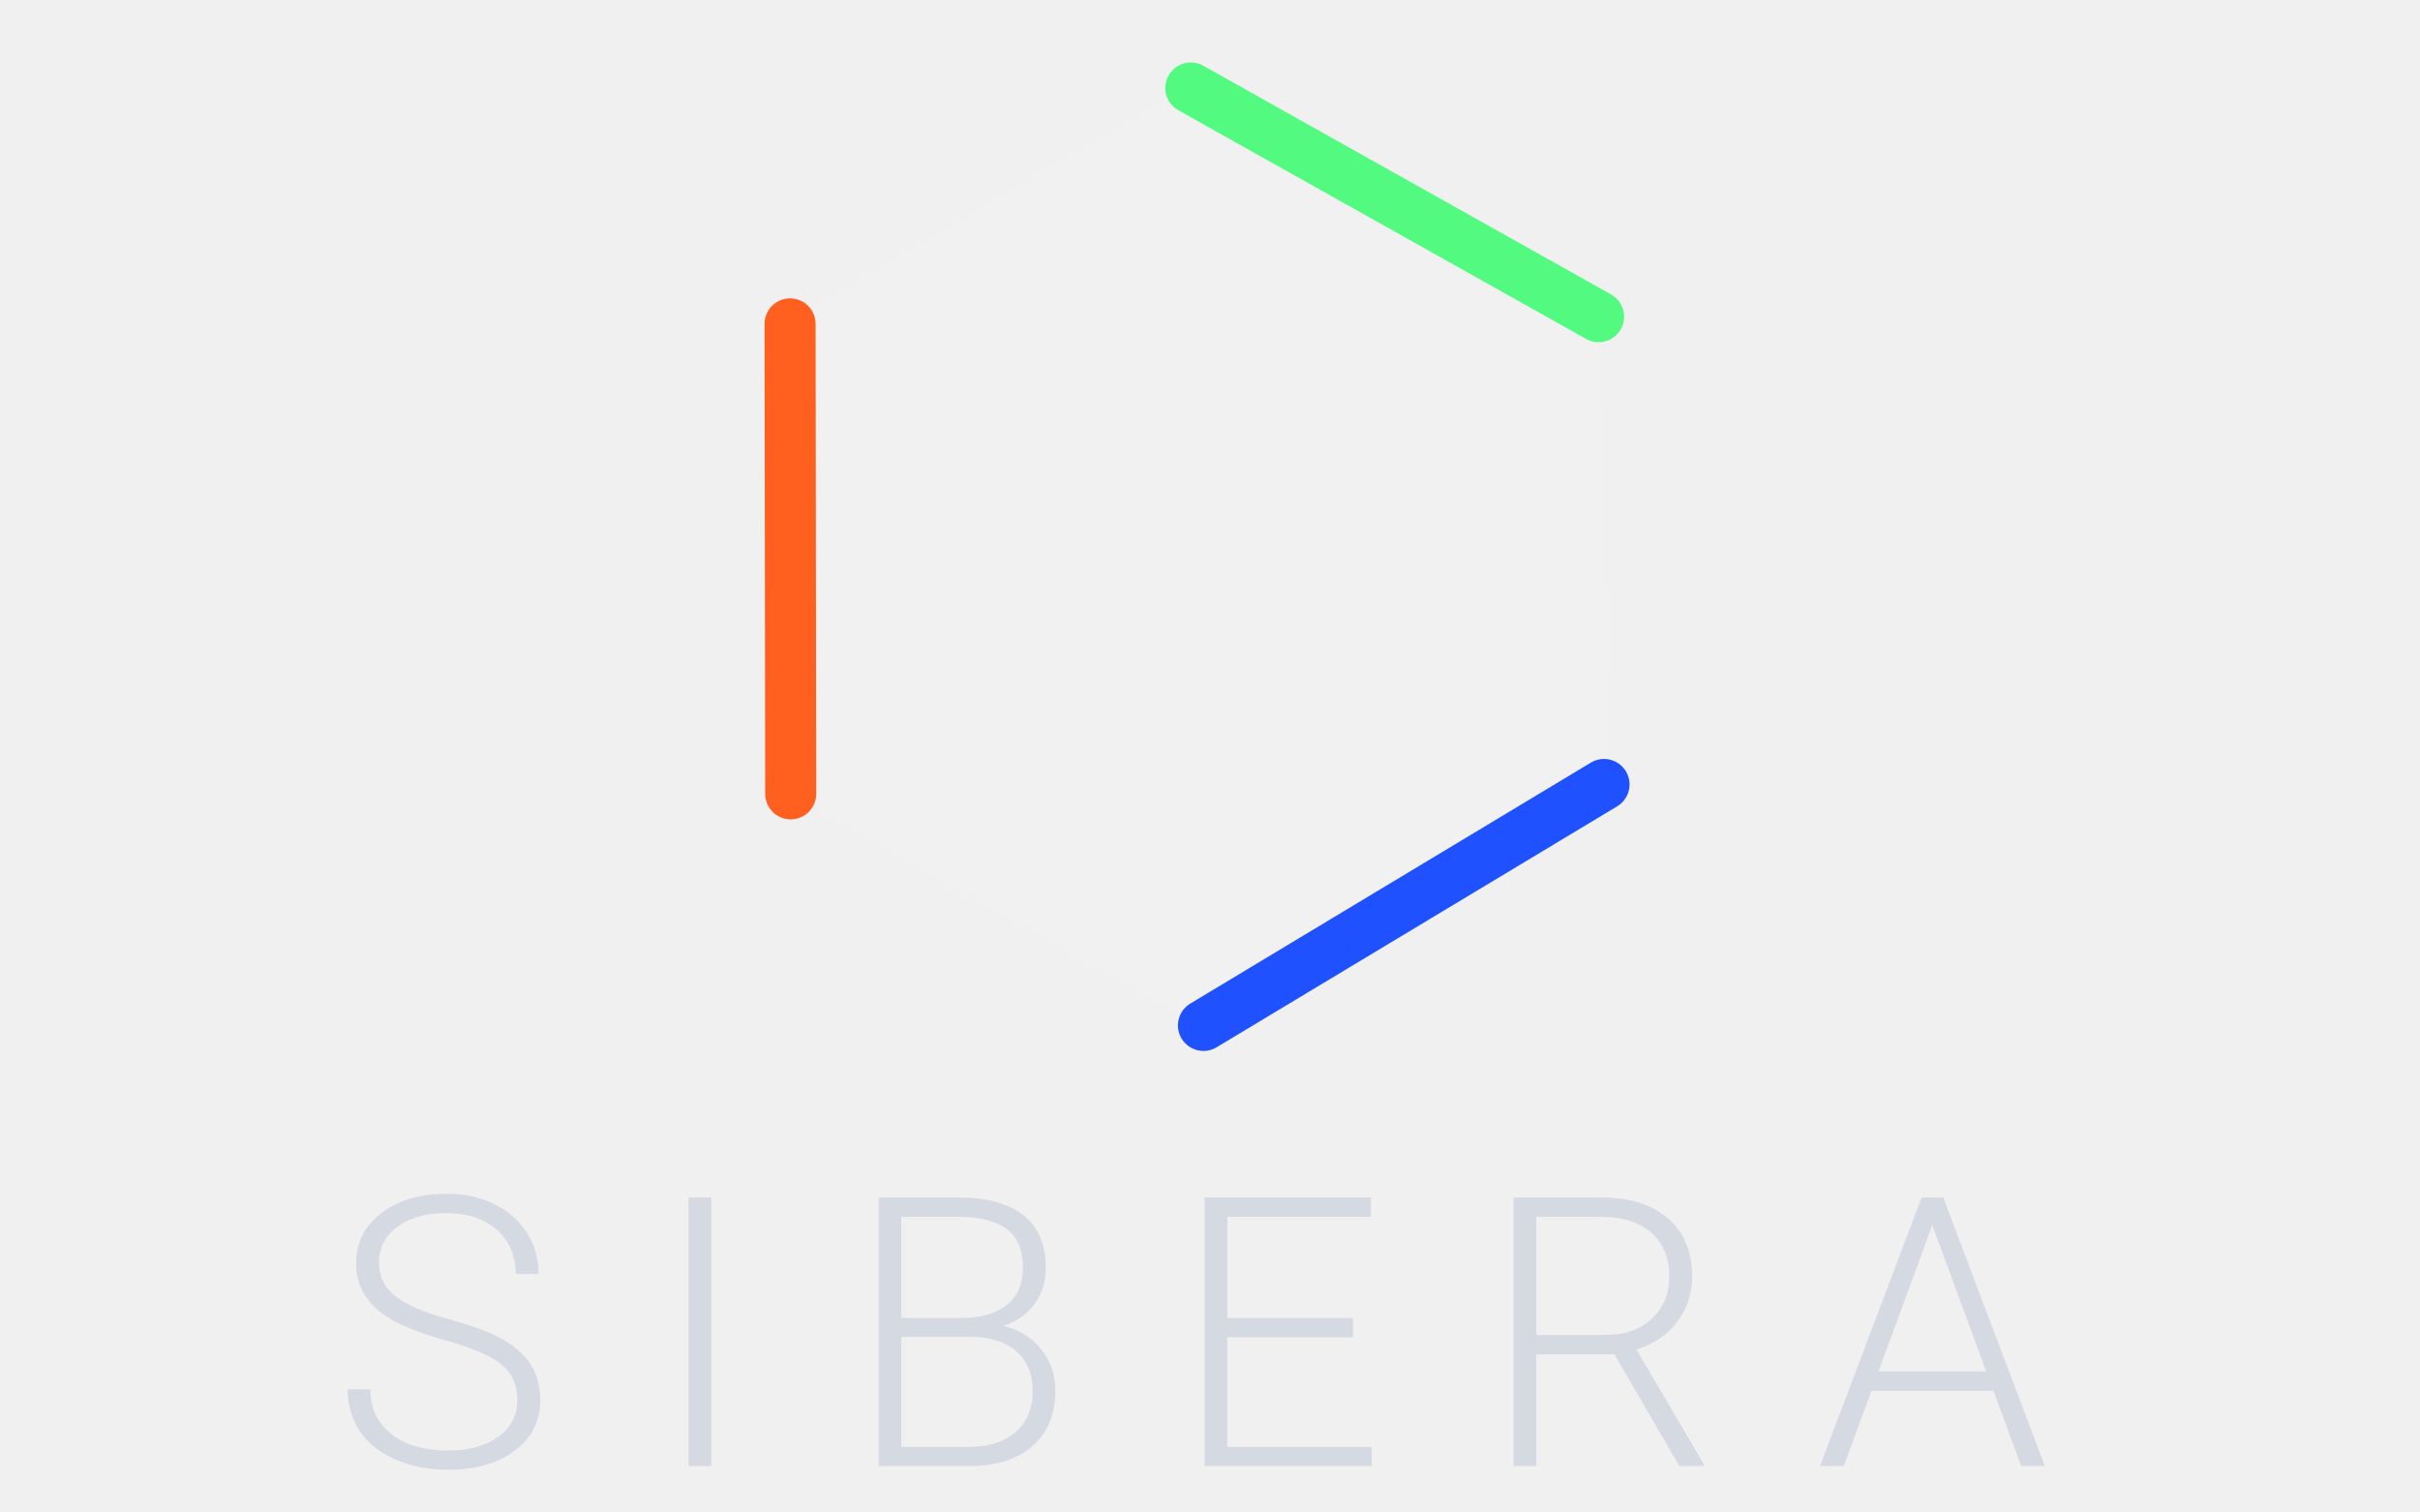
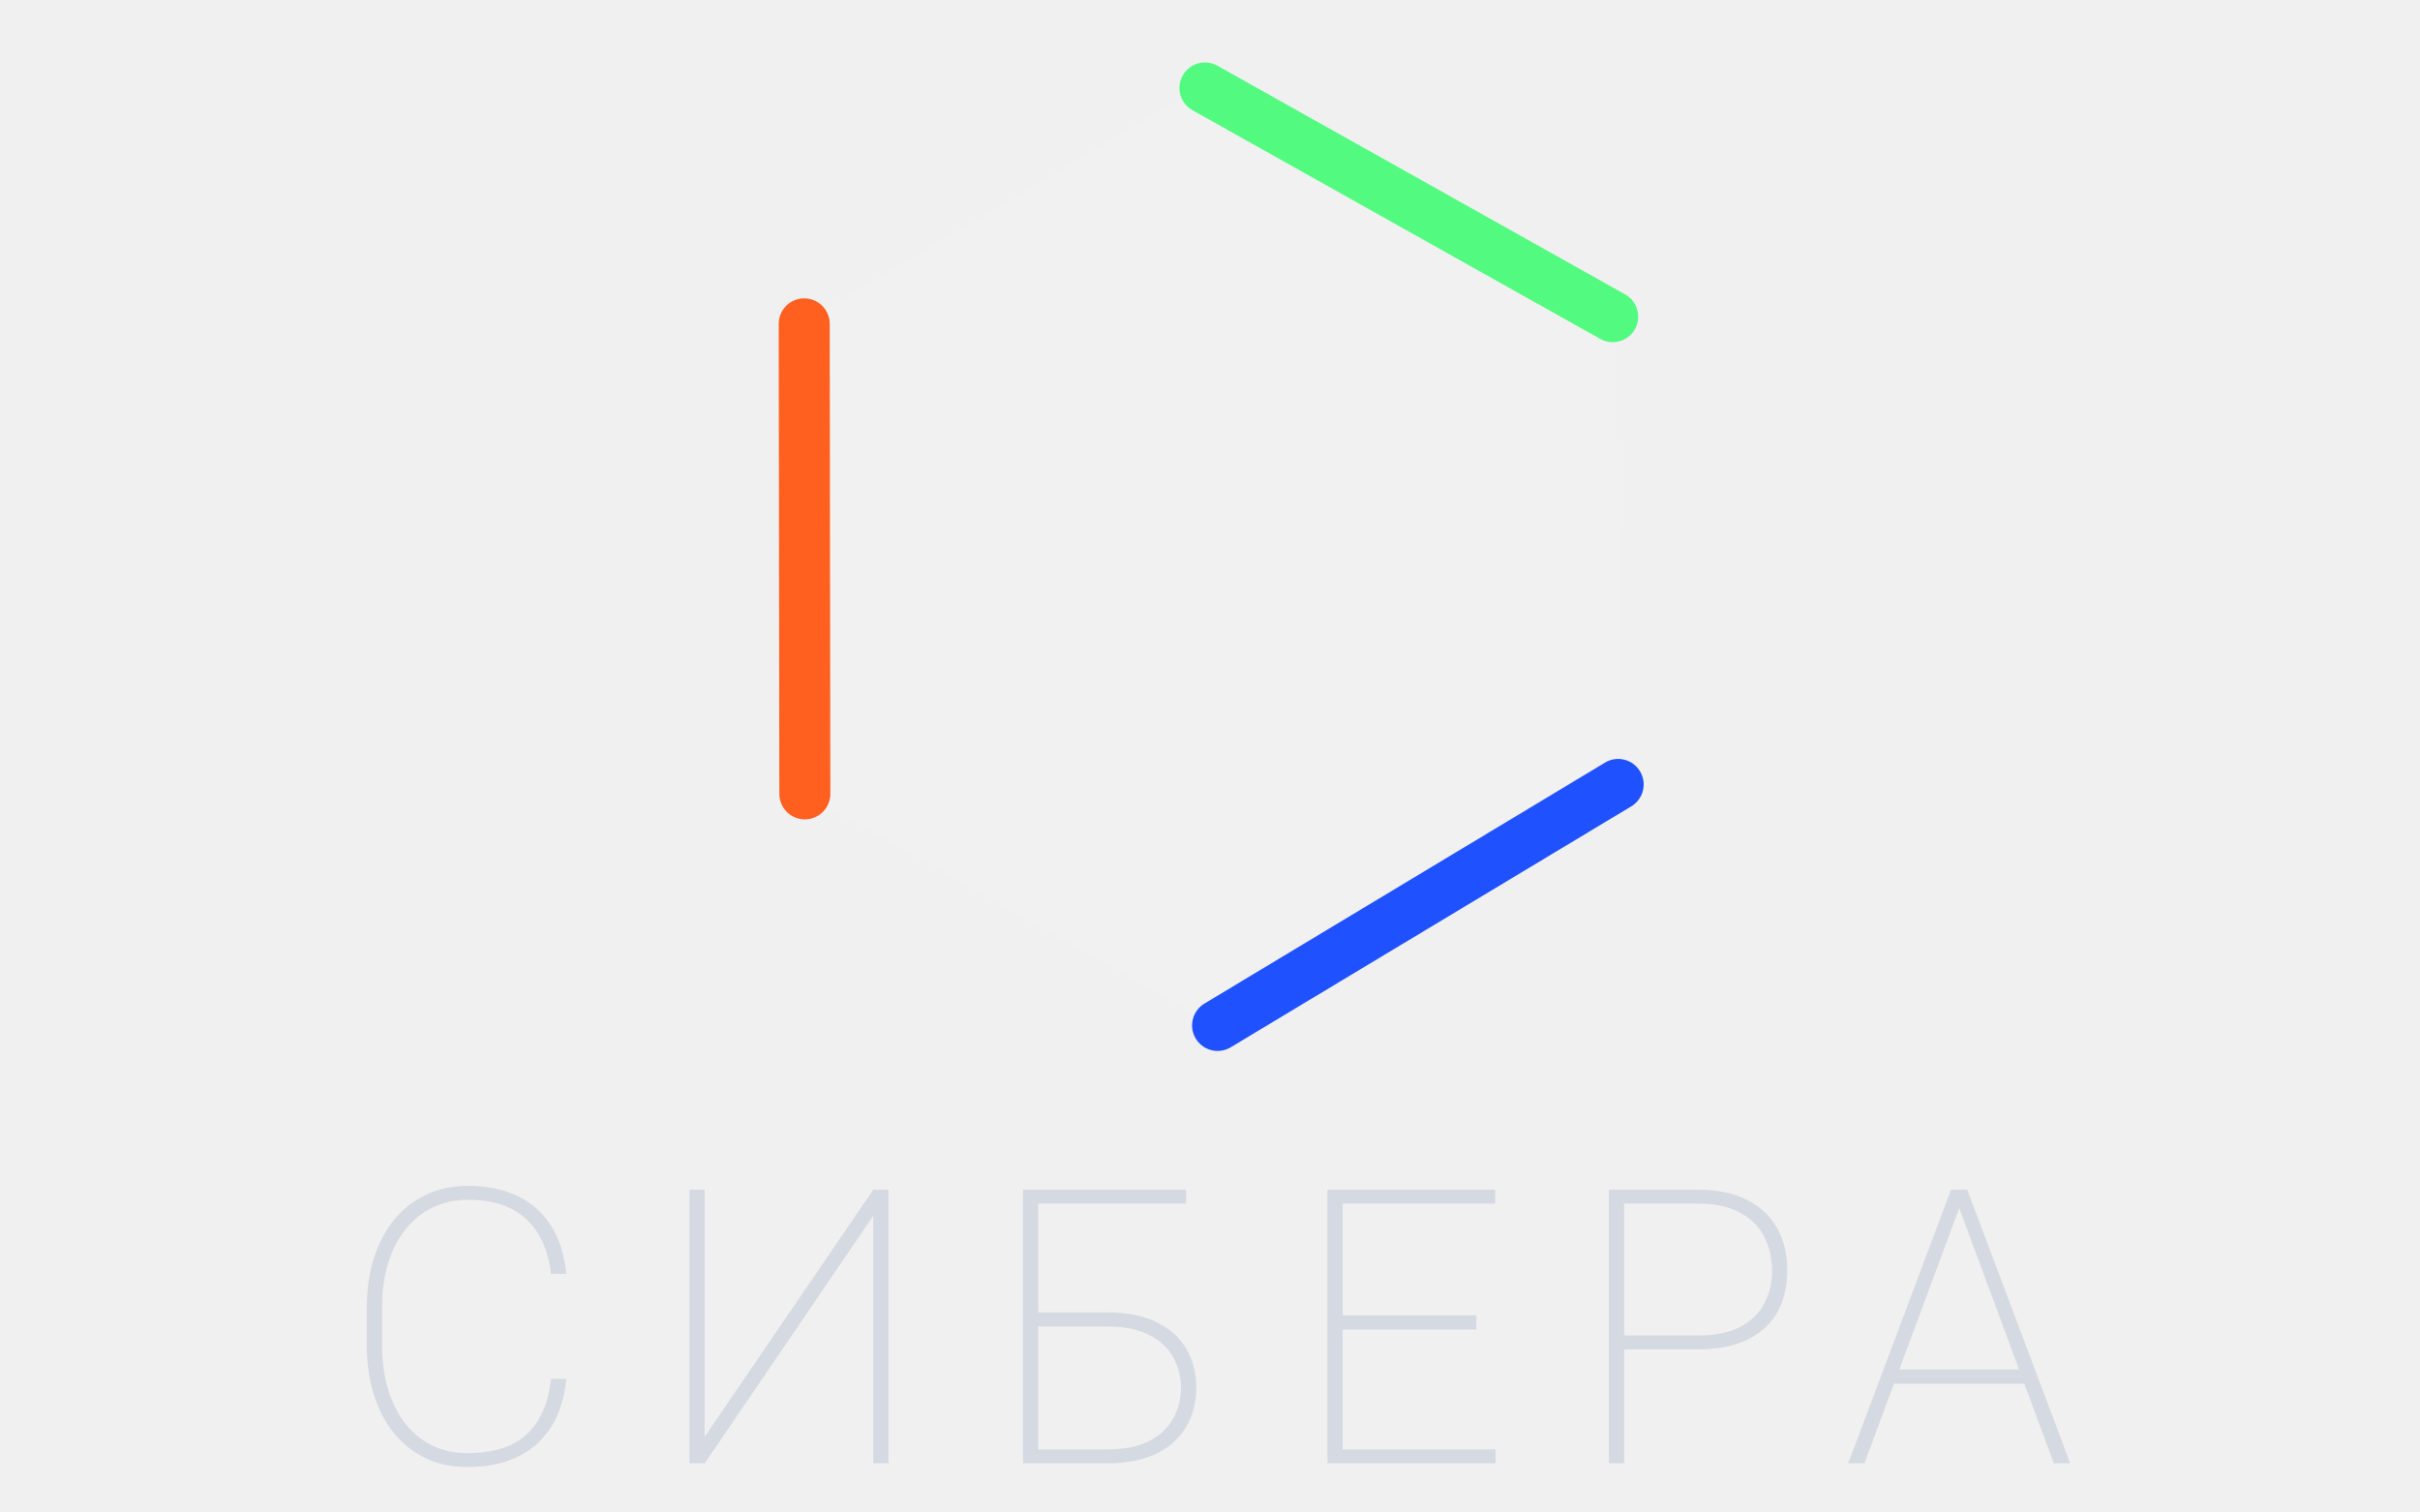
<svg xmlns="http://www.w3.org/2000/svg" width="855" height="534" viewBox="0 0 855 534" fill="none">
-   <path d="M704.276 491.384H661.188L651.41 517.98H643.001L678.919 423.07H686.545L722.462 517.98H714.119L704.276 491.384ZM663.665 484.54H701.734L682.699 432.848L663.665 484.54ZM570.384 478.477H542.811V517.98H534.728V423.07H565.561C575.686 423.07 583.596 425.525 589.289 430.436C594.981 435.346 597.828 442.213 597.828 451.034C597.828 457.119 596.046 462.485 592.483 467.135C588.919 471.785 584.139 475.001 578.141 476.783L601.869 517.132V517.98H593.33L570.384 478.477ZM542.811 471.633H567.386C574.122 471.633 579.533 469.721 583.618 465.897C587.702 462.073 589.745 457.119 589.745 451.034C589.745 444.342 587.615 439.149 583.357 435.455C579.098 431.761 573.122 429.914 565.43 429.914H542.811V471.633ZM478.016 472.481H433.625V511.201H484.665V517.98H425.608V423.07H484.34V429.914H433.625V465.701H478.016V472.481ZM310.425 517.98V423.07H338.454C348.624 423.07 356.337 425.167 361.595 429.36C366.854 433.554 369.483 439.736 369.483 447.906C369.483 452.816 368.147 457.086 365.474 460.714C362.801 464.343 359.14 466.94 354.49 468.504C360.009 469.721 364.453 472.437 367.82 476.652C371.188 480.868 372.873 485.735 372.873 491.254C372.873 499.641 370.167 506.193 364.757 510.907C359.346 515.622 351.818 517.98 342.17 517.98H310.425ZM318.443 472.35V511.201H342.496C349.362 511.201 354.805 509.451 358.825 505.953C362.845 502.455 364.854 497.599 364.854 491.384C364.854 485.517 362.931 480.878 359.086 477.467C355.24 474.056 349.927 472.35 343.148 472.35H318.443ZM318.443 465.636H340.345C347.037 465.506 352.219 463.931 355.891 460.91C359.564 457.89 361.4 453.489 361.4 447.71C361.4 441.626 359.498 437.139 355.696 434.249C351.894 431.359 346.146 429.914 338.454 429.914H318.443V465.636ZM251.301 517.98H243.283V423.07H251.301V517.98ZM182.791 494.644C182.791 489.385 180.944 485.224 177.25 482.161C173.557 479.097 166.799 476.185 156.978 473.426C147.157 470.666 139.986 467.656 135.467 464.398C129.035 459.791 125.819 453.75 125.819 446.276C125.819 439.019 128.806 433.119 134.782 428.578C140.757 424.037 148.395 421.766 157.695 421.766C163.996 421.766 169.635 422.983 174.61 425.416C179.587 427.85 183.443 431.24 186.181 435.586C188.919 439.931 190.288 444.777 190.288 450.122H182.204C182.204 443.647 179.988 438.443 175.555 434.51C171.123 430.577 165.169 428.61 157.695 428.61C150.437 428.61 144.658 430.229 140.356 433.467C136.054 436.704 133.902 440.93 133.902 446.146C133.902 450.969 135.836 454.902 139.703 457.944C143.572 460.986 149.764 463.67 158.281 465.994C166.799 468.319 173.253 470.732 177.641 473.23C182.031 475.729 185.334 478.716 187.55 482.193C189.766 485.67 190.875 489.776 190.875 494.513C190.875 501.988 187.887 507.985 181.911 512.504C175.936 517.024 168.059 519.284 158.281 519.284C151.589 519.284 145.451 518.089 139.867 515.698C134.283 513.308 130.045 509.962 127.156 505.66C124.265 501.358 122.82 496.425 122.82 490.863H130.838C130.838 497.555 133.337 502.835 138.335 506.703C143.333 510.571 149.981 512.504 158.281 512.504C165.669 512.504 171.601 510.875 176.077 507.616C180.553 504.356 182.791 500.032 182.791 494.644Z" fill="#D5D9E1" />
-   <path d="M565.542 111.37L567.348 277.567L424.319 362.23L279.485 280.695L277.68 114.496L420.709 29.834L565.542 111.37Z" fill="#F6FAFF" fill-opacity="0.053" />
-   <path fill-rule="evenodd" clip-rule="evenodd" d="M416.799 23.228C419.159 21.831 422.085 21.799 424.475 23.145L569.309 104.681C571.698 106.026 573.189 108.544 573.219 111.286L575.024 277.484C575.054 280.226 573.619 282.776 571.259 284.173L428.229 368.835C425.869 370.232 422.943 370.264 420.554 368.919L275.72 287.384C273.33 286.038 271.84 283.52 271.81 280.778L270.004 114.58C269.975 111.837 271.41 109.288 273.77 107.891L416.799 23.228ZM420.806 38.697L285.404 118.845L287.113 276.179L424.223 353.366L559.625 273.219L557.915 115.885L420.806 38.697Z" fill="#EBEFF3" fill-opacity="0.05" />
-   <path fill-rule="evenodd" clip-rule="evenodd" d="M279.126 105.412C284.103 105.406 288.143 109.435 288.149 114.412L288.371 280.469C288.378 285.446 284.349 289.486 279.372 289.492C274.395 289.499 270.355 285.47 270.349 280.493L270.127 114.436C270.12 109.459 274.149 105.419 279.126 105.412Z" fill="#FF5F1F" />
-   <path fill-rule="evenodd" clip-rule="evenodd" d="M412.861 26.676C415.295 22.336 420.787 20.791 425.128 23.225L569.195 104.027C573.536 106.461 575.081 111.954 572.646 116.294C570.212 120.635 564.719 122.18 560.379 119.746L416.312 38.944C411.971 36.51 410.426 31.017 412.861 26.676Z" fill="#0FFF50" fill-opacity="0.7" />
-   <path fill-rule="evenodd" clip-rule="evenodd" d="M574.437 272.513C577.002 276.777 575.624 282.314 571.36 284.879L429.832 370.015C425.568 372.58 420.031 371.203 417.466 366.938C414.9 362.674 416.278 357.137 420.542 354.571L562.07 269.436C566.334 266.87 571.871 268.248 574.437 272.513Z" fill="#1F51FF" />
+   <g clip-path="url(#clip0_56_1452)">
+     <path d="M570.539 111.37L572.345 277.567L429.315 362.23L284.482 280.695L282.676 114.496L425.706 29.834L570.539 111.37Z" fill="#F6FAFF" fill-opacity="0.053" />
+     <path fill-rule="evenodd" clip-rule="evenodd" d="M421.795 23.228C424.155 21.831 427.081 21.799 429.471 23.145L574.305 104.681C576.694 106.026 578.185 108.544 578.215 111.286L580.02 277.484C580.05 280.226 578.615 282.776 576.255 284.173L433.225 368.835C430.865 370.232 427.939 370.264 425.55 368.919L280.716 287.384C278.326 286.038 276.836 283.52 276.806 280.778L275 114.58C274.971 111.837 276.406 109.288 278.766 107.891L421.795 23.228ZM425.802 38.697L290.4 118.845L292.109 276.179L429.219 353.366L564.621 273.219L562.911 115.885L425.802 38.697Z" fill="#EBEFF3" fill-opacity="0.05" />
+     <path fill-rule="evenodd" clip-rule="evenodd" d="M284.122 105.412C289.099 105.405 293.139 109.435 293.146 114.411L293.367 280.469C293.374 285.445 289.345 289.485 284.368 289.492C279.391 289.499 275.351 285.469 275.345 280.493L275.123 114.435C275.116 109.459 279.145 105.419 284.122 105.412Z" fill="#FF5F1F" />
+     <path fill-rule="evenodd" clip-rule="evenodd" d="M417.857 26.676C420.291 22.336 425.784 20.791 430.124 23.225L574.191 104.027C578.532 106.461 580.077 111.954 577.642 116.294C575.208 120.635 569.715 122.18 565.375 119.746L421.308 38.944C416.967 36.51 415.422 31.017 417.857 26.676Z" fill="#0FFF50" fill-opacity="0.7" />
+     <path fill-rule="evenodd" clip-rule="evenodd" d="M579.433 272.513C581.998 276.777 580.621 282.314 576.356 284.879L434.829 370.015C430.564 372.58 425.027 371.203 422.462 366.938C419.896 362.674 421.274 357.137 425.538 354.571L567.066 269.436C571.33 266.87 576.867 268.248 579.433 272.513Z" fill="#1F51FF" />
+     <path d="M194.695 487.184H200.074C199.41 493.957 197.595 499.668 194.629 504.316C191.663 508.921 187.678 512.418 182.676 514.809C177.717 517.155 171.874 518.328 165.145 518.328C159.788 518.328 154.918 517.31 150.535 515.273C146.197 513.193 142.456 510.271 139.312 506.508C136.214 502.701 133.823 498.163 132.141 492.895C130.458 487.626 129.617 481.805 129.617 475.43V461.883C129.617 455.464 130.458 449.642 132.141 444.418C133.823 439.15 136.214 434.634 139.312 430.871C142.456 427.064 146.219 424.142 150.602 422.105C155.029 420.025 159.965 418.984 165.41 418.984C172.007 418.984 177.784 420.158 182.742 422.504C187.701 424.85 191.663 428.348 194.629 432.996C197.595 437.6 199.41 443.289 200.074 450.062H194.695C194.031 444.44 192.504 439.703 190.113 435.852C187.767 431.956 184.535 428.99 180.418 426.953C176.301 424.917 171.298 423.898 165.41 423.898C160.762 423.898 156.578 424.806 152.859 426.621C149.141 428.392 145.953 430.96 143.297 434.324C140.641 437.645 138.582 441.629 137.121 446.277C135.704 450.882 134.996 456.039 134.996 461.75V475.43C134.996 481.052 135.704 486.21 137.121 490.902C138.538 495.551 140.552 499.557 143.164 502.922C145.776 506.242 148.941 508.832 152.66 510.691C156.379 512.507 160.54 513.414 165.145 513.414C171.033 513.414 176.057 512.484 180.219 510.625C184.38 508.721 187.656 505.822 190.047 501.926C192.482 498.03 194.031 493.116 194.695 487.184ZM248.969 507.637L308.535 420.312H313.914V517H308.535V429.543L248.969 517H243.59V420.312H248.969V507.637ZM419.055 420.312V425.227H366.793V517H361.414V420.312H419.055ZM364.004 463.676H391.098C398.004 463.676 403.803 464.805 408.496 467.062C413.189 469.32 416.708 472.441 419.055 476.426C421.445 480.41 422.641 485.036 422.641 490.305C422.641 494.245 421.954 497.853 420.582 501.129C419.254 504.361 417.262 507.172 414.605 509.562C411.993 511.953 408.717 513.79 404.777 515.074C400.837 516.358 396.277 517 391.098 517H361.414V420.312H366.793V512.086H391.098C397.296 512.086 402.298 511.09 406.105 509.098C409.957 507.061 412.768 504.383 414.539 501.062C416.354 497.698 417.262 494.068 417.262 490.172C417.262 486.409 416.354 482.889 414.539 479.613C412.768 476.337 409.957 473.703 406.105 471.711C402.298 469.674 397.296 468.656 391.098 468.656H364.004V463.676ZM528.379 512.086V517H472V512.086H528.379ZM474.391 420.312V517H469.012V420.312H474.391ZM521.605 464.738V469.719H472V464.738H521.605ZM528.246 420.312V425.227H472V420.312H528.246ZM599.719 476.758H571.031V471.844H599.719C605.917 471.844 610.964 470.826 614.859 468.789C618.755 466.708 621.589 463.941 623.359 460.488C625.174 456.991 626.082 453.139 626.082 448.934C626.082 444.595 625.174 440.633 623.359 437.047C621.589 433.461 618.755 430.605 614.859 428.48C610.964 426.311 605.917 425.227 599.719 425.227H573.82V517H568.441V420.312H599.719C606.669 420.312 612.491 421.508 617.184 423.898C621.921 426.289 625.484 429.632 627.875 433.926C630.266 438.176 631.461 443.134 631.461 448.801C631.461 454.556 630.266 459.536 627.875 463.742C625.484 467.904 621.943 471.113 617.25 473.371C612.557 475.629 606.714 476.758 599.719 476.758ZM693.105 424.43L658.707 517H652.996L689.32 420.312H693.77L693.105 424.43ZM725.645 517L691.312 424.43L690.648 420.312H695.031L731.422 517H725.645ZM717.145 483.863V488.844H667.539V483.863H717.145Z" fill="#D5D9E1" />
+   </g>
+   <defs>
+     <clipPath id="clip0_56_1452">
+       <rect width="854.4" height="534" fill="white" />
+     </clipPath>
+   </defs>
</svg>
